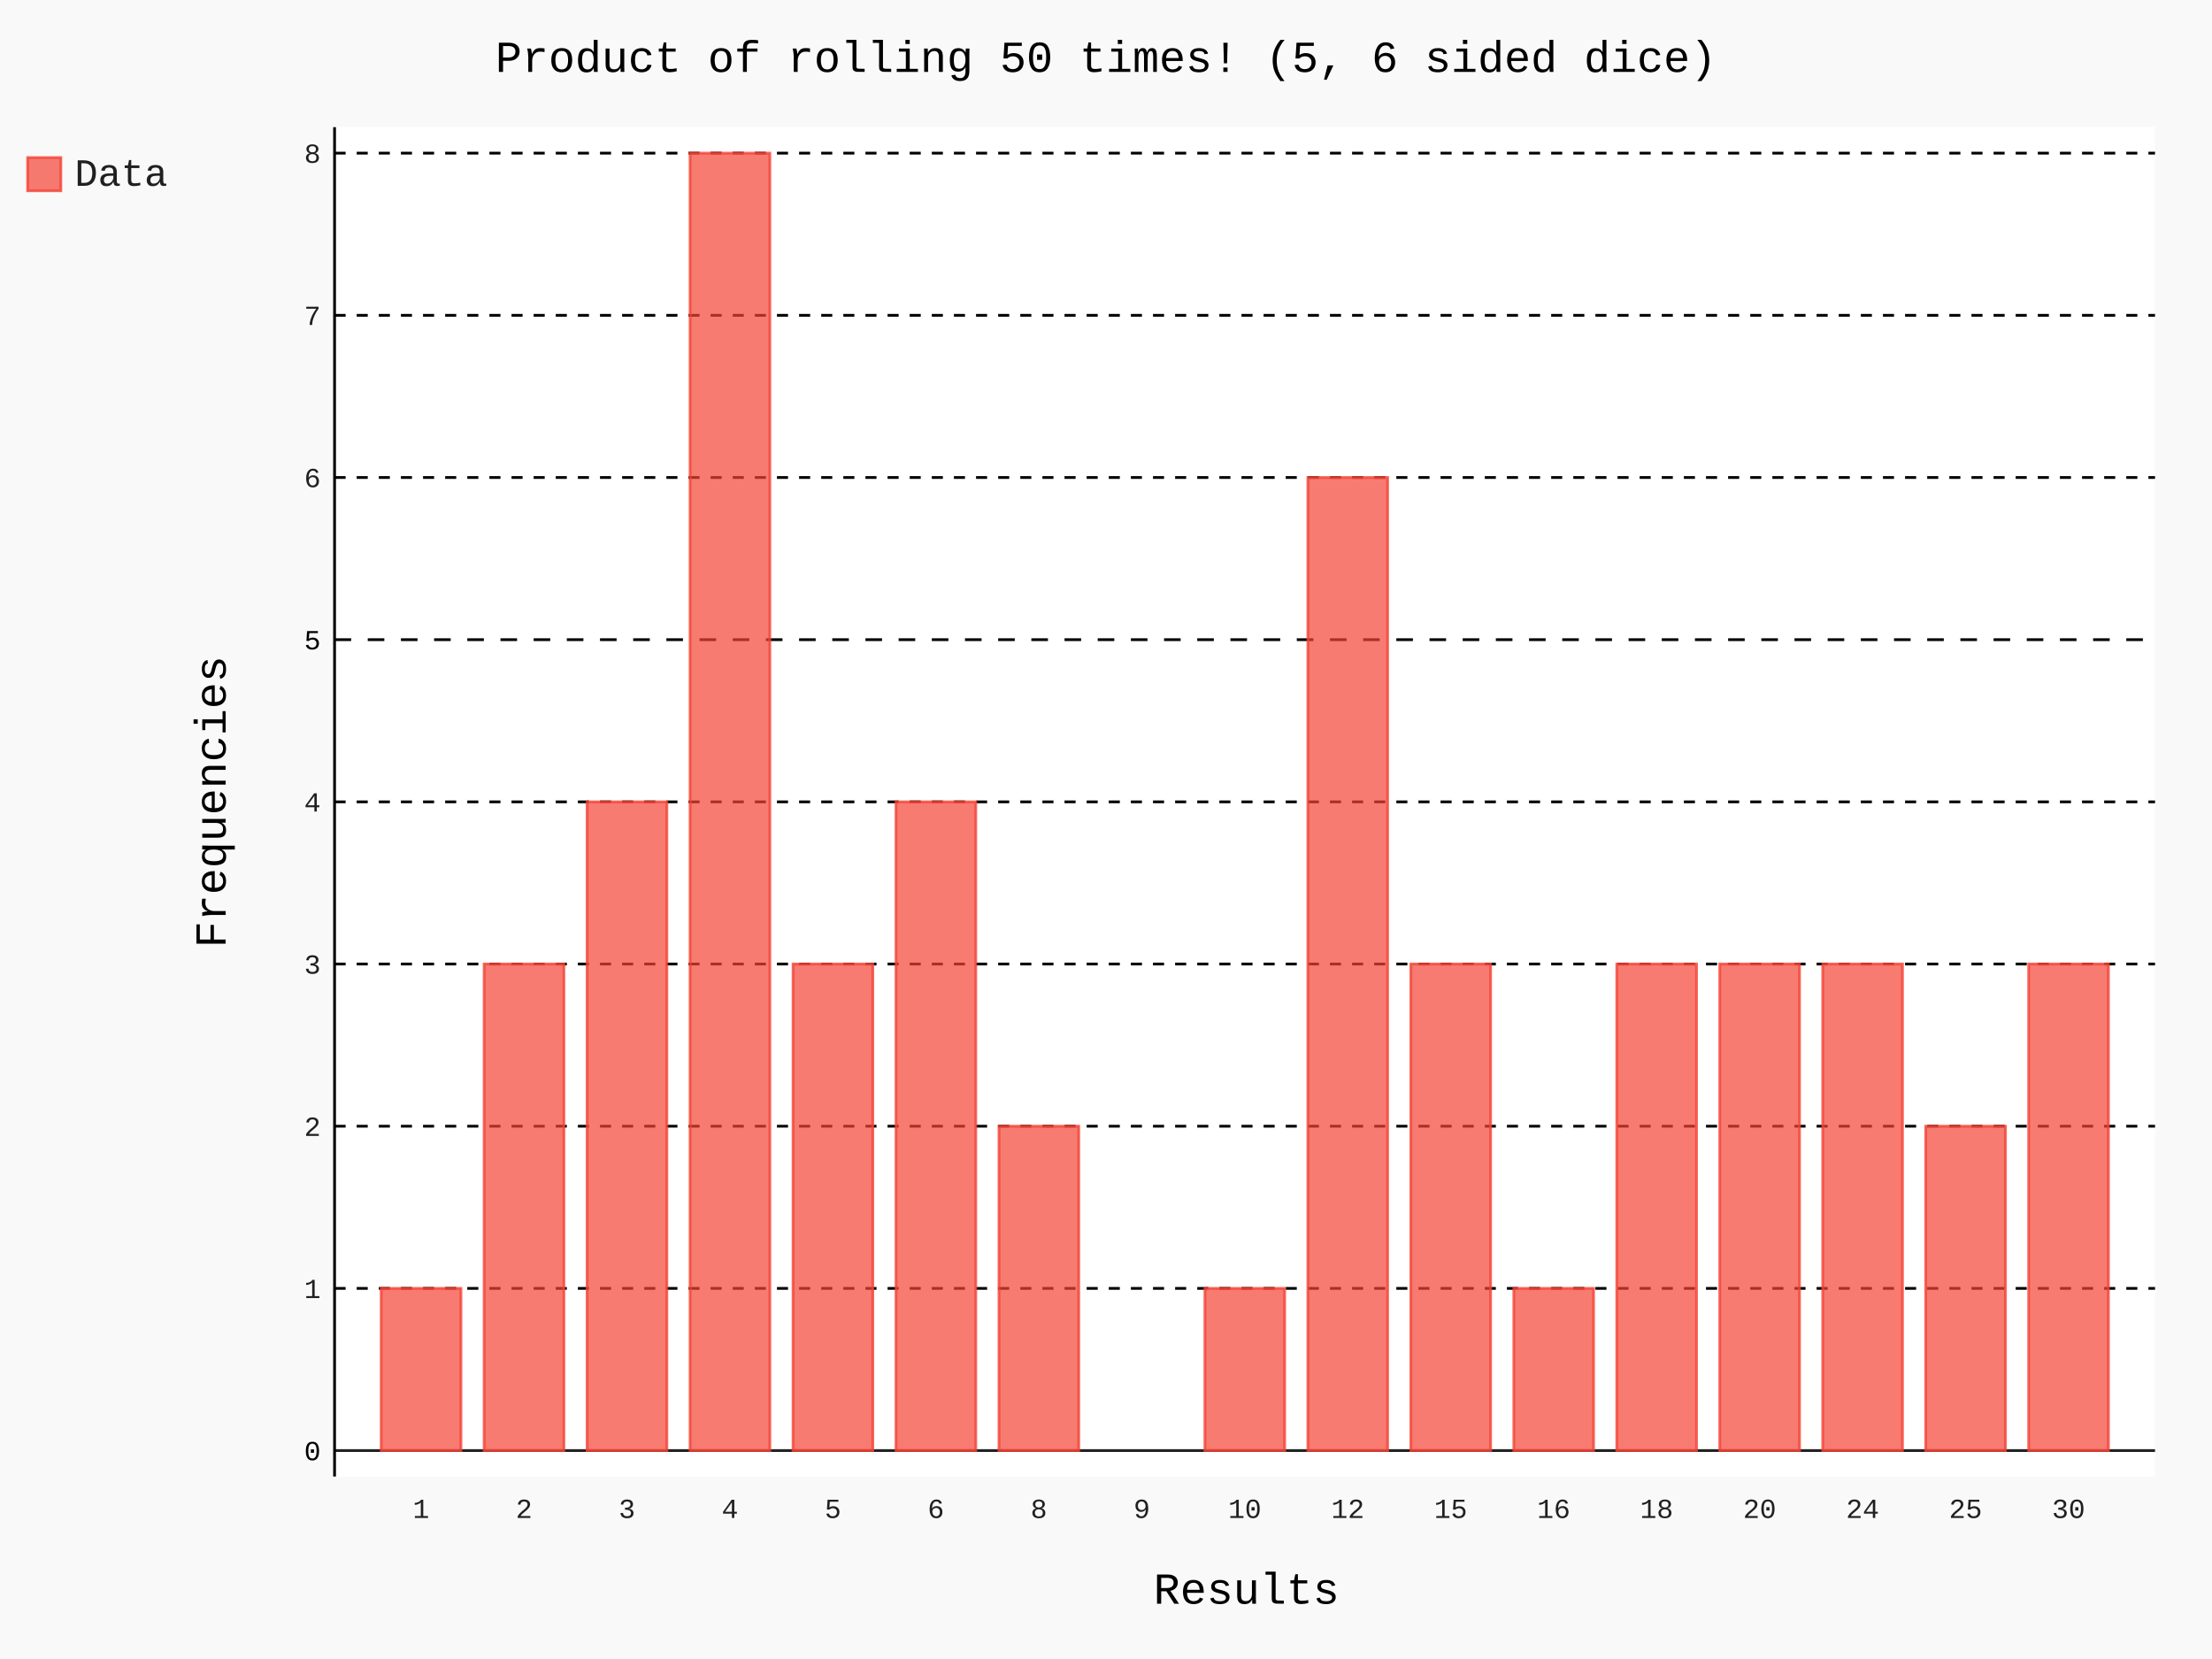
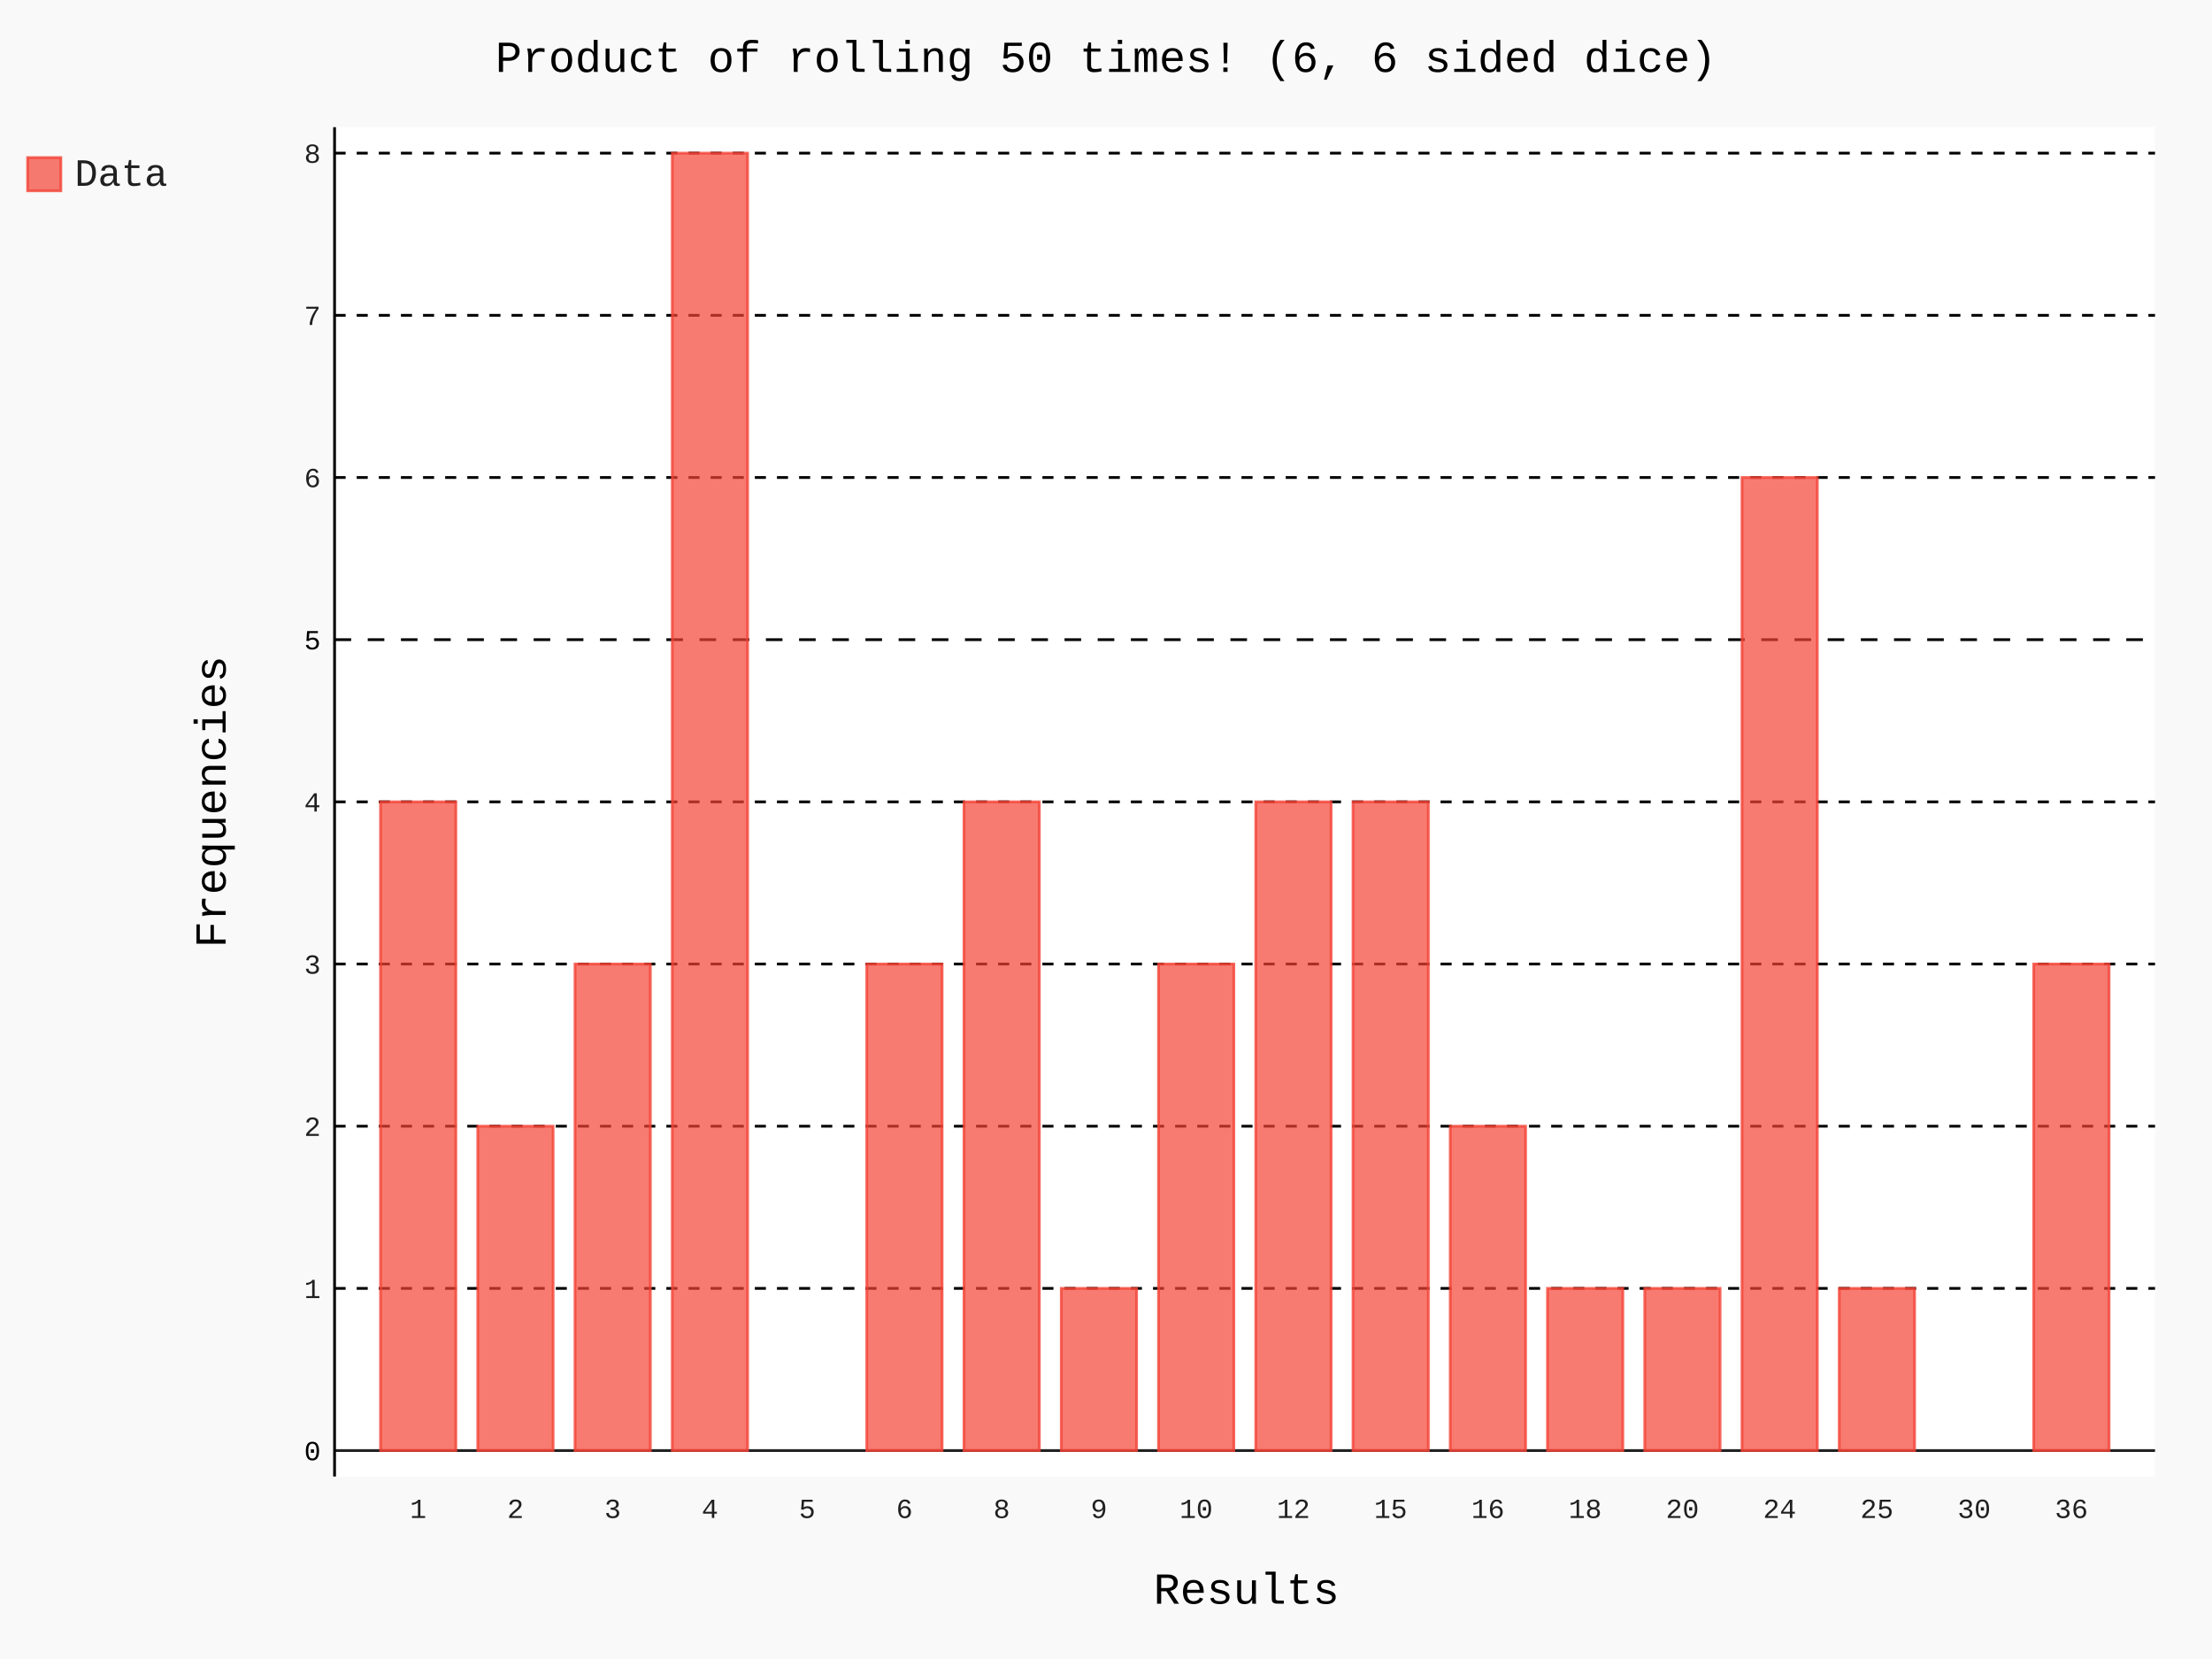
- <svg xmlns="http://www.w3.org/2000/svg" id="chart-95a23d9f-20ba-4189-bf01-2ee3764da94d" class="pygal-chart" viewBox="0 0 800 600">
+ <svg xmlns="http://www.w3.org/2000/svg" id="chart-f039e596-e2f2-4bf1-b10e-afe1f1441927" class="pygal-chart" viewBox="0 0 800 600">
  <defs>
-     <style type="text/css">#chart-95a23d9f-20ba-4189-bf01-2ee3764da94d{-webkit-user-select:none;-webkit-font-smoothing:antialiased;font-family:Consolas,"Liberation Mono",Menlo,Courier,monospace}#chart-95a23d9f-20ba-4189-bf01-2ee3764da94d .title{font-family:Consolas,"Liberation Mono",Menlo,Courier,monospace;font-size:16px}#chart-95a23d9f-20ba-4189-bf01-2ee3764da94d .legends .legend text{font-family:Consolas,"Liberation Mono",Menlo,Courier,monospace;font-size:14px}#chart-95a23d9f-20ba-4189-bf01-2ee3764da94d .axis text{font-family:Consolas,"Liberation Mono",Menlo,Courier,monospace;font-size:10px}#chart-95a23d9f-20ba-4189-bf01-2ee3764da94d .axis text.major{font-family:Consolas,"Liberation Mono",Menlo,Courier,monospace;font-size:10px}#chart-95a23d9f-20ba-4189-bf01-2ee3764da94d .text-overlay text.value{font-family:Consolas,"Liberation Mono",Menlo,Courier,monospace;font-size:16px}#chart-95a23d9f-20ba-4189-bf01-2ee3764da94d .text-overlay text.label{font-family:Consolas,"Liberation Mono",Menlo,Courier,monospace;font-size:10px}#chart-95a23d9f-20ba-4189-bf01-2ee3764da94d .tooltip{font-family:Consolas,"Liberation Mono",Menlo,Courier,monospace;font-size:14px}#chart-95a23d9f-20ba-4189-bf01-2ee3764da94d text.no_data{font-family:Consolas,"Liberation Mono",Menlo,Courier,monospace;font-size:64px}
- #chart-95a23d9f-20ba-4189-bf01-2ee3764da94d{background-color:rgba(249,249,249,1)}#chart-95a23d9f-20ba-4189-bf01-2ee3764da94d path,#chart-95a23d9f-20ba-4189-bf01-2ee3764da94d line,#chart-95a23d9f-20ba-4189-bf01-2ee3764da94d rect,#chart-95a23d9f-20ba-4189-bf01-2ee3764da94d circle{-webkit-transition:150ms;-moz-transition:150ms;transition:150ms}#chart-95a23d9f-20ba-4189-bf01-2ee3764da94d .graph &gt; .background{fill:rgba(249,249,249,1)}#chart-95a23d9f-20ba-4189-bf01-2ee3764da94d .plot &gt; .background{fill:rgba(255,255,255,1)}#chart-95a23d9f-20ba-4189-bf01-2ee3764da94d .graph{fill:rgba(0,0,0,.87)}#chart-95a23d9f-20ba-4189-bf01-2ee3764da94d text.no_data{fill:rgba(0,0,0,1)}#chart-95a23d9f-20ba-4189-bf01-2ee3764da94d .title{fill:rgba(0,0,0,1)}#chart-95a23d9f-20ba-4189-bf01-2ee3764da94d .legends .legend text{fill:rgba(0,0,0,.87)}#chart-95a23d9f-20ba-4189-bf01-2ee3764da94d .legends .legend:hover text{fill:rgba(0,0,0,1)}#chart-95a23d9f-20ba-4189-bf01-2ee3764da94d .axis .line{stroke:rgba(0,0,0,1)}#chart-95a23d9f-20ba-4189-bf01-2ee3764da94d .axis .guide.line{stroke:rgba(0,0,0,.54)}#chart-95a23d9f-20ba-4189-bf01-2ee3764da94d .axis .major.line{stroke:rgba(0,0,0,.87)}#chart-95a23d9f-20ba-4189-bf01-2ee3764da94d .axis text.major{fill:rgba(0,0,0,1)}#chart-95a23d9f-20ba-4189-bf01-2ee3764da94d .axis.y .guides:hover .guide.line,#chart-95a23d9f-20ba-4189-bf01-2ee3764da94d .line-graph .axis.x .guides:hover .guide.line,#chart-95a23d9f-20ba-4189-bf01-2ee3764da94d .stackedline-graph .axis.x .guides:hover .guide.line,#chart-95a23d9f-20ba-4189-bf01-2ee3764da94d .xy-graph .axis.x .guides:hover .guide.line{stroke:rgba(0,0,0,1)}#chart-95a23d9f-20ba-4189-bf01-2ee3764da94d .axis .guides:hover text{fill:rgba(0,0,0,1)}#chart-95a23d9f-20ba-4189-bf01-2ee3764da94d .reactive{fill-opacity:.7;stroke-opacity:.8;stroke-width:1}#chart-95a23d9f-20ba-4189-bf01-2ee3764da94d .ci{stroke:rgba(0,0,0,.87)}#chart-95a23d9f-20ba-4189-bf01-2ee3764da94d .reactive.active,#chart-95a23d9f-20ba-4189-bf01-2ee3764da94d .active .reactive{fill-opacity:.8;stroke-opacity:.9;stroke-width:4}#chart-95a23d9f-20ba-4189-bf01-2ee3764da94d .ci .reactive.active{stroke-width:1.5}#chart-95a23d9f-20ba-4189-bf01-2ee3764da94d .series text{fill:rgba(0,0,0,1)}#chart-95a23d9f-20ba-4189-bf01-2ee3764da94d .tooltip rect{fill:rgba(255,255,255,1);stroke:rgba(0,0,0,1);-webkit-transition:opacity 150ms;-moz-transition:opacity 150ms;transition:opacity 150ms}#chart-95a23d9f-20ba-4189-bf01-2ee3764da94d .tooltip .label{fill:rgba(0,0,0,.87)}#chart-95a23d9f-20ba-4189-bf01-2ee3764da94d .tooltip .label{fill:rgba(0,0,0,.87)}#chart-95a23d9f-20ba-4189-bf01-2ee3764da94d .tooltip .legend{font-size:.8em;fill:rgba(0,0,0,.54)}#chart-95a23d9f-20ba-4189-bf01-2ee3764da94d .tooltip .x_label{font-size:.6em;fill:rgba(0,0,0,1)}#chart-95a23d9f-20ba-4189-bf01-2ee3764da94d .tooltip .xlink{font-size:.5em;text-decoration:underline}#chart-95a23d9f-20ba-4189-bf01-2ee3764da94d .tooltip .value{font-size:1.5em}#chart-95a23d9f-20ba-4189-bf01-2ee3764da94d .bound{font-size:.5em}#chart-95a23d9f-20ba-4189-bf01-2ee3764da94d .max-value{font-size:.75em;fill:rgba(0,0,0,.54)}#chart-95a23d9f-20ba-4189-bf01-2ee3764da94d .map-element{fill:rgba(255,255,255,1);stroke:rgba(0,0,0,.54) !important}#chart-95a23d9f-20ba-4189-bf01-2ee3764da94d .map-element .reactive{fill-opacity:inherit;stroke-opacity:inherit}#chart-95a23d9f-20ba-4189-bf01-2ee3764da94d .color-0,#chart-95a23d9f-20ba-4189-bf01-2ee3764da94d .color-0 a:visited{stroke:#F44336;fill:#F44336}#chart-95a23d9f-20ba-4189-bf01-2ee3764da94d .text-overlay .color-0 text{fill:black}
- #chart-95a23d9f-20ba-4189-bf01-2ee3764da94d text.no_data{text-anchor:middle}#chart-95a23d9f-20ba-4189-bf01-2ee3764da94d .guide.line{fill:none}#chart-95a23d9f-20ba-4189-bf01-2ee3764da94d .centered{text-anchor:middle}#chart-95a23d9f-20ba-4189-bf01-2ee3764da94d .title{text-anchor:middle}#chart-95a23d9f-20ba-4189-bf01-2ee3764da94d .legends .legend text{fill-opacity:1}#chart-95a23d9f-20ba-4189-bf01-2ee3764da94d .axis.x text{text-anchor:middle}#chart-95a23d9f-20ba-4189-bf01-2ee3764da94d .axis.x:not(.web) text[transform]{text-anchor:start}#chart-95a23d9f-20ba-4189-bf01-2ee3764da94d .axis.x:not(.web) text[transform].backwards{text-anchor:end}#chart-95a23d9f-20ba-4189-bf01-2ee3764da94d .axis.y text{text-anchor:end}#chart-95a23d9f-20ba-4189-bf01-2ee3764da94d .axis.y text[transform].backwards{text-anchor:start}#chart-95a23d9f-20ba-4189-bf01-2ee3764da94d .axis.y2 text{text-anchor:start}#chart-95a23d9f-20ba-4189-bf01-2ee3764da94d .axis.y2 text[transform].backwards{text-anchor:end}#chart-95a23d9f-20ba-4189-bf01-2ee3764da94d .axis .guide.line{stroke-dasharray:4,4;stroke:black}#chart-95a23d9f-20ba-4189-bf01-2ee3764da94d .axis .major.guide.line{stroke-dasharray:6,6;stroke:black}#chart-95a23d9f-20ba-4189-bf01-2ee3764da94d .horizontal .axis.y .guide.line,#chart-95a23d9f-20ba-4189-bf01-2ee3764da94d .horizontal .axis.y2 .guide.line,#chart-95a23d9f-20ba-4189-bf01-2ee3764da94d .vertical .axis.x .guide.line{opacity:0}#chart-95a23d9f-20ba-4189-bf01-2ee3764da94d .horizontal .axis.always_show .guide.line,#chart-95a23d9f-20ba-4189-bf01-2ee3764da94d .vertical .axis.always_show .guide.line{opacity:1 !important}#chart-95a23d9f-20ba-4189-bf01-2ee3764da94d .axis.y .guides:hover .guide.line,#chart-95a23d9f-20ba-4189-bf01-2ee3764da94d .axis.y2 .guides:hover .guide.line,#chart-95a23d9f-20ba-4189-bf01-2ee3764da94d .axis.x .guides:hover .guide.line{opacity:1}#chart-95a23d9f-20ba-4189-bf01-2ee3764da94d .axis .guides:hover text{opacity:1}#chart-95a23d9f-20ba-4189-bf01-2ee3764da94d .nofill{fill:none}#chart-95a23d9f-20ba-4189-bf01-2ee3764da94d .subtle-fill{fill-opacity:.2}#chart-95a23d9f-20ba-4189-bf01-2ee3764da94d .dot{stroke-width:1px;fill-opacity:1;stroke-opacity:1}#chart-95a23d9f-20ba-4189-bf01-2ee3764da94d .dot.active{stroke-width:5px}#chart-95a23d9f-20ba-4189-bf01-2ee3764da94d .dot.negative{fill:transparent}#chart-95a23d9f-20ba-4189-bf01-2ee3764da94d text,#chart-95a23d9f-20ba-4189-bf01-2ee3764da94d tspan{stroke:none !important}#chart-95a23d9f-20ba-4189-bf01-2ee3764da94d .series text.active{opacity:1}#chart-95a23d9f-20ba-4189-bf01-2ee3764da94d .tooltip rect{fill-opacity:.95;stroke-width:.5}#chart-95a23d9f-20ba-4189-bf01-2ee3764da94d .tooltip text{fill-opacity:1}#chart-95a23d9f-20ba-4189-bf01-2ee3764da94d .showable{visibility:hidden}#chart-95a23d9f-20ba-4189-bf01-2ee3764da94d .showable.shown{visibility:visible}#chart-95a23d9f-20ba-4189-bf01-2ee3764da94d .gauge-background{fill:rgba(229,229,229,1);stroke:none}#chart-95a23d9f-20ba-4189-bf01-2ee3764da94d .bg-lines{stroke:rgba(249,249,249,1);stroke-width:2px}</style>
+     <style type="text/css">#chart-f039e596-e2f2-4bf1-b10e-afe1f1441927{-webkit-user-select:none;-webkit-font-smoothing:antialiased;font-family:Consolas,"Liberation Mono",Menlo,Courier,monospace}#chart-f039e596-e2f2-4bf1-b10e-afe1f1441927 .title{font-family:Consolas,"Liberation Mono",Menlo,Courier,monospace;font-size:16px}#chart-f039e596-e2f2-4bf1-b10e-afe1f1441927 .legends .legend text{font-family:Consolas,"Liberation Mono",Menlo,Courier,monospace;font-size:14px}#chart-f039e596-e2f2-4bf1-b10e-afe1f1441927 .axis text{font-family:Consolas,"Liberation Mono",Menlo,Courier,monospace;font-size:10px}#chart-f039e596-e2f2-4bf1-b10e-afe1f1441927 .axis text.major{font-family:Consolas,"Liberation Mono",Menlo,Courier,monospace;font-size:10px}#chart-f039e596-e2f2-4bf1-b10e-afe1f1441927 .text-overlay text.value{font-family:Consolas,"Liberation Mono",Menlo,Courier,monospace;font-size:16px}#chart-f039e596-e2f2-4bf1-b10e-afe1f1441927 .text-overlay text.label{font-family:Consolas,"Liberation Mono",Menlo,Courier,monospace;font-size:10px}#chart-f039e596-e2f2-4bf1-b10e-afe1f1441927 .tooltip{font-family:Consolas,"Liberation Mono",Menlo,Courier,monospace;font-size:14px}#chart-f039e596-e2f2-4bf1-b10e-afe1f1441927 text.no_data{font-family:Consolas,"Liberation Mono",Menlo,Courier,monospace;font-size:64px}
+ #chart-f039e596-e2f2-4bf1-b10e-afe1f1441927{background-color:rgba(249,249,249,1)}#chart-f039e596-e2f2-4bf1-b10e-afe1f1441927 path,#chart-f039e596-e2f2-4bf1-b10e-afe1f1441927 line,#chart-f039e596-e2f2-4bf1-b10e-afe1f1441927 rect,#chart-f039e596-e2f2-4bf1-b10e-afe1f1441927 circle{-webkit-transition:150ms;-moz-transition:150ms;transition:150ms}#chart-f039e596-e2f2-4bf1-b10e-afe1f1441927 .graph &gt; .background{fill:rgba(249,249,249,1)}#chart-f039e596-e2f2-4bf1-b10e-afe1f1441927 .plot &gt; .background{fill:rgba(255,255,255,1)}#chart-f039e596-e2f2-4bf1-b10e-afe1f1441927 .graph{fill:rgba(0,0,0,.87)}#chart-f039e596-e2f2-4bf1-b10e-afe1f1441927 text.no_data{fill:rgba(0,0,0,1)}#chart-f039e596-e2f2-4bf1-b10e-afe1f1441927 .title{fill:rgba(0,0,0,1)}#chart-f039e596-e2f2-4bf1-b10e-afe1f1441927 .legends .legend text{fill:rgba(0,0,0,.87)}#chart-f039e596-e2f2-4bf1-b10e-afe1f1441927 .legends .legend:hover text{fill:rgba(0,0,0,1)}#chart-f039e596-e2f2-4bf1-b10e-afe1f1441927 .axis .line{stroke:rgba(0,0,0,1)}#chart-f039e596-e2f2-4bf1-b10e-afe1f1441927 .axis .guide.line{stroke:rgba(0,0,0,.54)}#chart-f039e596-e2f2-4bf1-b10e-afe1f1441927 .axis .major.line{stroke:rgba(0,0,0,.87)}#chart-f039e596-e2f2-4bf1-b10e-afe1f1441927 .axis text.major{fill:rgba(0,0,0,1)}#chart-f039e596-e2f2-4bf1-b10e-afe1f1441927 .axis.y .guides:hover .guide.line,#chart-f039e596-e2f2-4bf1-b10e-afe1f1441927 .line-graph .axis.x .guides:hover .guide.line,#chart-f039e596-e2f2-4bf1-b10e-afe1f1441927 .stackedline-graph .axis.x .guides:hover .guide.line,#chart-f039e596-e2f2-4bf1-b10e-afe1f1441927 .xy-graph .axis.x .guides:hover .guide.line{stroke:rgba(0,0,0,1)}#chart-f039e596-e2f2-4bf1-b10e-afe1f1441927 .axis .guides:hover text{fill:rgba(0,0,0,1)}#chart-f039e596-e2f2-4bf1-b10e-afe1f1441927 .reactive{fill-opacity:.7;stroke-opacity:.8;stroke-width:1}#chart-f039e596-e2f2-4bf1-b10e-afe1f1441927 .ci{stroke:rgba(0,0,0,.87)}#chart-f039e596-e2f2-4bf1-b10e-afe1f1441927 .reactive.active,#chart-f039e596-e2f2-4bf1-b10e-afe1f1441927 .active .reactive{fill-opacity:.8;stroke-opacity:.9;stroke-width:4}#chart-f039e596-e2f2-4bf1-b10e-afe1f1441927 .ci .reactive.active{stroke-width:1.5}#chart-f039e596-e2f2-4bf1-b10e-afe1f1441927 .series text{fill:rgba(0,0,0,1)}#chart-f039e596-e2f2-4bf1-b10e-afe1f1441927 .tooltip rect{fill:rgba(255,255,255,1);stroke:rgba(0,0,0,1);-webkit-transition:opacity 150ms;-moz-transition:opacity 150ms;transition:opacity 150ms}#chart-f039e596-e2f2-4bf1-b10e-afe1f1441927 .tooltip .label{fill:rgba(0,0,0,.87)}#chart-f039e596-e2f2-4bf1-b10e-afe1f1441927 .tooltip .label{fill:rgba(0,0,0,.87)}#chart-f039e596-e2f2-4bf1-b10e-afe1f1441927 .tooltip .legend{font-size:.8em;fill:rgba(0,0,0,.54)}#chart-f039e596-e2f2-4bf1-b10e-afe1f1441927 .tooltip .x_label{font-size:.6em;fill:rgba(0,0,0,1)}#chart-f039e596-e2f2-4bf1-b10e-afe1f1441927 .tooltip .xlink{font-size:.5em;text-decoration:underline}#chart-f039e596-e2f2-4bf1-b10e-afe1f1441927 .tooltip .value{font-size:1.5em}#chart-f039e596-e2f2-4bf1-b10e-afe1f1441927 .bound{font-size:.5em}#chart-f039e596-e2f2-4bf1-b10e-afe1f1441927 .max-value{font-size:.75em;fill:rgba(0,0,0,.54)}#chart-f039e596-e2f2-4bf1-b10e-afe1f1441927 .map-element{fill:rgba(255,255,255,1);stroke:rgba(0,0,0,.54) !important}#chart-f039e596-e2f2-4bf1-b10e-afe1f1441927 .map-element .reactive{fill-opacity:inherit;stroke-opacity:inherit}#chart-f039e596-e2f2-4bf1-b10e-afe1f1441927 .color-0,#chart-f039e596-e2f2-4bf1-b10e-afe1f1441927 .color-0 a:visited{stroke:#F44336;fill:#F44336}#chart-f039e596-e2f2-4bf1-b10e-afe1f1441927 .text-overlay .color-0 text{fill:black}
+ #chart-f039e596-e2f2-4bf1-b10e-afe1f1441927 text.no_data{text-anchor:middle}#chart-f039e596-e2f2-4bf1-b10e-afe1f1441927 .guide.line{fill:none}#chart-f039e596-e2f2-4bf1-b10e-afe1f1441927 .centered{text-anchor:middle}#chart-f039e596-e2f2-4bf1-b10e-afe1f1441927 .title{text-anchor:middle}#chart-f039e596-e2f2-4bf1-b10e-afe1f1441927 .legends .legend text{fill-opacity:1}#chart-f039e596-e2f2-4bf1-b10e-afe1f1441927 .axis.x text{text-anchor:middle}#chart-f039e596-e2f2-4bf1-b10e-afe1f1441927 .axis.x:not(.web) text[transform]{text-anchor:start}#chart-f039e596-e2f2-4bf1-b10e-afe1f1441927 .axis.x:not(.web) text[transform].backwards{text-anchor:end}#chart-f039e596-e2f2-4bf1-b10e-afe1f1441927 .axis.y text{text-anchor:end}#chart-f039e596-e2f2-4bf1-b10e-afe1f1441927 .axis.y text[transform].backwards{text-anchor:start}#chart-f039e596-e2f2-4bf1-b10e-afe1f1441927 .axis.y2 text{text-anchor:start}#chart-f039e596-e2f2-4bf1-b10e-afe1f1441927 .axis.y2 text[transform].backwards{text-anchor:end}#chart-f039e596-e2f2-4bf1-b10e-afe1f1441927 .axis .guide.line{stroke-dasharray:4,4;stroke:black}#chart-f039e596-e2f2-4bf1-b10e-afe1f1441927 .axis .major.guide.line{stroke-dasharray:6,6;stroke:black}#chart-f039e596-e2f2-4bf1-b10e-afe1f1441927 .horizontal .axis.y .guide.line,#chart-f039e596-e2f2-4bf1-b10e-afe1f1441927 .horizontal .axis.y2 .guide.line,#chart-f039e596-e2f2-4bf1-b10e-afe1f1441927 .vertical .axis.x .guide.line{opacity:0}#chart-f039e596-e2f2-4bf1-b10e-afe1f1441927 .horizontal .axis.always_show .guide.line,#chart-f039e596-e2f2-4bf1-b10e-afe1f1441927 .vertical .axis.always_show .guide.line{opacity:1 !important}#chart-f039e596-e2f2-4bf1-b10e-afe1f1441927 .axis.y .guides:hover .guide.line,#chart-f039e596-e2f2-4bf1-b10e-afe1f1441927 .axis.y2 .guides:hover .guide.line,#chart-f039e596-e2f2-4bf1-b10e-afe1f1441927 .axis.x .guides:hover .guide.line{opacity:1}#chart-f039e596-e2f2-4bf1-b10e-afe1f1441927 .axis .guides:hover text{opacity:1}#chart-f039e596-e2f2-4bf1-b10e-afe1f1441927 .nofill{fill:none}#chart-f039e596-e2f2-4bf1-b10e-afe1f1441927 .subtle-fill{fill-opacity:.2}#chart-f039e596-e2f2-4bf1-b10e-afe1f1441927 .dot{stroke-width:1px;fill-opacity:1;stroke-opacity:1}#chart-f039e596-e2f2-4bf1-b10e-afe1f1441927 .dot.active{stroke-width:5px}#chart-f039e596-e2f2-4bf1-b10e-afe1f1441927 .dot.negative{fill:transparent}#chart-f039e596-e2f2-4bf1-b10e-afe1f1441927 text,#chart-f039e596-e2f2-4bf1-b10e-afe1f1441927 tspan{stroke:none !important}#chart-f039e596-e2f2-4bf1-b10e-afe1f1441927 .series text.active{opacity:1}#chart-f039e596-e2f2-4bf1-b10e-afe1f1441927 .tooltip rect{fill-opacity:.95;stroke-width:.5}#chart-f039e596-e2f2-4bf1-b10e-afe1f1441927 .tooltip text{fill-opacity:1}#chart-f039e596-e2f2-4bf1-b10e-afe1f1441927 .showable{visibility:hidden}#chart-f039e596-e2f2-4bf1-b10e-afe1f1441927 .showable.shown{visibility:visible}#chart-f039e596-e2f2-4bf1-b10e-afe1f1441927 .gauge-background{fill:rgba(229,229,229,1);stroke:none}#chart-f039e596-e2f2-4bf1-b10e-afe1f1441927 .bg-lines{stroke:rgba(249,249,249,1);stroke-width:2px}</style>
  </defs>
  <g class="graph bar-graph vertical">
    <rect x="0" y="0" width="800" height="600" class="background" />
    <g transform="translate(121, 46)" class="plot">
      <rect x="0" y="0" width="658.4" height="488" class="background" />
      <g class="axis y always_show">
        <g class="guides">
          <path d="M0 478.615 h658.4" class="axis major line" />
          <text x="-5" y="482.115" class="major">0</text>
        </g>
        <g class="guides">
          <path d="M0 419.962 h658.4" class="guide line" />
          <text x="-5" y="423.462" class="">1</text>
        </g>
        <g class="guides">
          <path d="M0 361.308 h658.4" class="guide line" />
          <text x="-5" y="364.808" class="">2</text>
        </g>
        <g class="guides">
          <path d="M0 302.654 h658.4" class="guide line" />
          <text x="-5" y="306.154" class="">3</text>
        </g>
        <g class="guides">
          <path d="M0 244 h658.4" class="guide line" />
          <text x="-5" y="247.5" class="">4</text>
        </g>
        <g class="guides">
          <path d="M0 185.346 h658.4" class="major guide line" />
          <text x="-5" y="188.846" class="major">5</text>
        </g>
        <g class="guides">
          <path d="M0 126.692 h658.4" class="guide line" />
          <text x="-5" y="130.192" class="">6</text>
        </g>
        <g class="guides">
          <path d="M0 68.038 h658.4" class="guide line" />
          <text x="-5" y="71.538" class="">7</text>
        </g>
        <g class="guides">
          <path d="M0 9.385 h658.4" class="guide line" />
          <text x="-5" y="12.885" class="">8</text>
        </g>
      </g>
      <g class="axis x">
        <path d="M0 0 v488" class="line" />
        <g class="guides">
-           <path d="M31.281 0 v488" class="guide line" />
-           <text x="31.281" y="503.0" class="">1</text>
-         </g>
-         <g class="guides">
-           <path d="M68.521 0 v488" class="guide line" />
-           <text x="68.521" y="503.0" class="">2</text>
-         </g>
-         <g class="guides">
-           <path d="M105.761 0 v488" class="guide line" />
-           <text x="105.761" y="503.0" class="">3</text>
-         </g>
-         <g class="guides">
-           <path d="M143.001 0 v488" class="guide line" />
-           <text x="143.001" y="503.0" class="">4</text>
-         </g>
-         <g class="guides">
-           <path d="M180.241 0 v488" class="guide line" />
-           <text x="180.241" y="503.0" class="">5</text>
-         </g>
-         <g class="guides">
-           <path d="M217.481 0 v488" class="guide line" />
-           <text x="217.481" y="503.0" class="">6</text>
-         </g>
-         <g class="guides">
-           <path d="M254.72 0 v488" class="guide line" />
-           <text x="254.72" y="503.0" class="">8</text>
-         </g>
-         <g class="guides">
-           <path d="M291.96 0 v488" class="guide line" />
-           <text x="291.96" y="503.0" class="">9</text>
-         </g>
-         <g class="guides">
-           <path d="M329.2 0 v488" class="guide line" />
-           <text x="329.2" y="503.0" class="">10</text>
-         </g>
-         <g class="guides">
-           <path d="M366.44 0 v488" class="guide line" />
-           <text x="366.44" y="503.0" class="">12</text>
-         </g>
-         <g class="guides">
-           <path d="M403.68 0 v488" class="guide line" />
-           <text x="403.68" y="503.0" class="">15</text>
-         </g>
-         <g class="guides">
-           <path d="M440.919 0 v488" class="guide line" />
-           <text x="440.919" y="503.0" class="">16</text>
-         </g>
-         <g class="guides">
-           <path d="M478.159 0 v488" class="guide line" />
-           <text x="478.159" y="503.0" class="">18</text>
-         </g>
-         <g class="guides">
-           <path d="M515.399 0 v488" class="guide line" />
-           <text x="515.399" y="503.0" class="">20</text>
-         </g>
-         <g class="guides">
-           <path d="M552.639 0 v488" class="guide line" />
-           <text x="552.639" y="503.0" class="">24</text>
-         </g>
-         <g class="guides">
-           <path d="M589.879 0 v488" class="guide line" />
-           <text x="589.879" y="503.0" class="">25</text>
-         </g>
-         <g class="guides">
-           <path d="M627.119 0 v488" class="guide line" />
-           <text x="627.119" y="503.0" class="">30</text>
+           <path d="M30.247 0 v488" class="guide line" />
+           <text x="30.247" y="503.0" class="">1</text>
+         </g>
+         <g class="guides">
+           <path d="M65.418 0 v488" class="guide line" />
+           <text x="65.418" y="503.0" class="">2</text>
+         </g>
+         <g class="guides">
+           <path d="M100.589 0 v488" class="guide line" />
+           <text x="100.589" y="503.0" class="">3</text>
+         </g>
+         <g class="guides">
+           <path d="M135.76 0 v488" class="guide line" />
+           <text x="135.76" y="503.0" class="">4</text>
+         </g>
+         <g class="guides">
+           <path d="M170.931 0 v488" class="guide line" />
+           <text x="170.931" y="503.0" class="">5</text>
+         </g>
+         <g class="guides">
+           <path d="M206.102 0 v488" class="guide line" />
+           <text x="206.102" y="503.0" class="">6</text>
+         </g>
+         <g class="guides">
+           <path d="M241.273 0 v488" class="guide line" />
+           <text x="241.273" y="503.0" class="">8</text>
+         </g>
+         <g class="guides">
+           <path d="M276.444 0 v488" class="guide line" />
+           <text x="276.444" y="503.0" class="">9</text>
+         </g>
+         <g class="guides">
+           <path d="M311.615 0 v488" class="guide line" />
+           <text x="311.615" y="503.0" class="">10</text>
+         </g>
+         <g class="guides">
+           <path d="M346.785 0 v488" class="guide line" />
+           <text x="346.785" y="503.0" class="">12</text>
+         </g>
+         <g class="guides">
+           <path d="M381.956 0 v488" class="guide line" />
+           <text x="381.956" y="503.0" class="">15</text>
+         </g>
+         <g class="guides">
+           <path d="M417.127 0 v488" class="guide line" />
+           <text x="417.127" y="503.0" class="">16</text>
+         </g>
+         <g class="guides">
+           <path d="M452.298 0 v488" class="guide line" />
+           <text x="452.298" y="503.0" class="">18</text>
+         </g>
+         <g class="guides">
+           <path d="M487.469 0 v488" class="guide line" />
+           <text x="487.469" y="503.0" class="">20</text>
+         </g>
+         <g class="guides">
+           <path d="M522.64 0 v488" class="guide line" />
+           <text x="522.64" y="503.0" class="">24</text>
+         </g>
+         <g class="guides">
+           <path d="M557.811 0 v488" class="guide line" />
+           <text x="557.811" y="503.0" class="">25</text>
+         </g>
+         <g class="guides">
+           <path d="M592.982 0 v488" class="guide line" />
+           <text x="592.982" y="503.0" class="">30</text>
+         </g>
+         <g class="guides">
+           <path d="M628.153 0 v488" class="guide line" />
+           <text x="628.153" y="503.0" class="">36</text>
        </g>
      </g>
      <g class="series serie-0 color-0">
        <g class="bars">
          <g class="bar">
-             <rect x="16.862" y="419.962" rx="0" ry="0" width="28.839" height="58.654" class="rect reactive tooltip-trigger" />
-           </g>
-           <g class="bar">
-             <rect x="54.102" y="302.654" rx="0" ry="0" width="28.839" height="175.962" class="rect reactive tooltip-trigger" />
-           </g>
-           <g class="bar">
-             <rect x="91.342" y="244.0" rx="0" ry="0" width="28.839" height="234.615" class="rect reactive tooltip-trigger" />
-           </g>
-           <g class="bar">
-             <rect x="128.582" y="9.385" rx="0" ry="0" width="28.839" height="469.231" class="rect reactive tooltip-trigger" />
-           </g>
-           <g class="bar">
-             <rect x="165.821" y="302.654" rx="0" ry="0" width="28.839" height="175.962" class="rect reactive tooltip-trigger" />
-           </g>
-           <g class="bar">
-             <rect x="203.061" y="244.0" rx="0" ry="0" width="28.839" height="234.615" class="rect reactive tooltip-trigger" />
-           </g>
-           <g class="bar">
-             <rect x="240.301" y="361.308" rx="0" ry="0" width="28.839" height="117.308" class="rect reactive tooltip-trigger" />
-           </g>
-           <g class="bar">
-             <rect x="277.541" y="478.615" rx="0" ry="0" width="28.839" height="0.0" class="rect reactive tooltip-trigger" />
-           </g>
-           <g class="bar">
-             <rect x="314.781" y="419.962" rx="0" ry="0" width="28.839" height="58.654" class="rect reactive tooltip-trigger" />
-           </g>
-           <g class="bar">
-             <rect x="352.021" y="126.692" rx="0" ry="0" width="28.839" height="351.923" class="rect reactive tooltip-trigger" />
-           </g>
-           <g class="bar">
-             <rect x="389.26" y="302.654" rx="0" ry="0" width="28.839" height="175.962" class="rect reactive tooltip-trigger" />
-           </g>
-           <g class="bar">
-             <rect x="426.5" y="419.962" rx="0" ry="0" width="28.839" height="58.654" class="rect reactive tooltip-trigger" />
-           </g>
-           <g class="bar">
-             <rect x="463.74" y="302.654" rx="0" ry="0" width="28.839" height="175.962" class="rect reactive tooltip-trigger" />
-           </g>
-           <g class="bar">
-             <rect x="500.98" y="302.654" rx="0" ry="0" width="28.839" height="175.962" class="rect reactive tooltip-trigger" />
-           </g>
-           <g class="bar">
-             <rect x="538.22" y="302.654" rx="0" ry="0" width="28.839" height="175.962" class="rect reactive tooltip-trigger" />
-           </g>
-           <g class="bar">
-             <rect x="575.459" y="361.308" rx="0" ry="0" width="28.839" height="117.308" class="rect reactive tooltip-trigger" />
-           </g>
-           <g class="bar">
-             <rect x="612.699" y="302.654" rx="0" ry="0" width="28.839" height="175.962" class="rect reactive tooltip-trigger" />
+             <rect x="16.629" y="244.0" rx="0" ry="0" width="27.236" height="234.615" class="rect reactive tooltip-trigger" />
+           </g>
+           <g class="bar">
+             <rect x="51.8" y="361.308" rx="0" ry="0" width="27.236" height="117.308" class="rect reactive tooltip-trigger" />
+           </g>
+           <g class="bar">
+             <rect x="86.971" y="302.654" rx="0" ry="0" width="27.236" height="175.962" class="rect reactive tooltip-trigger" />
+           </g>
+           <g class="bar">
+             <rect x="122.142" y="9.385" rx="0" ry="0" width="27.236" height="469.231" class="rect reactive tooltip-trigger" />
+           </g>
+           <g class="bar">
+             <rect x="157.313" y="478.615" rx="0" ry="0" width="27.236" height="0.0" class="rect reactive tooltip-trigger" />
+           </g>
+           <g class="bar">
+             <rect x="192.484" y="302.654" rx="0" ry="0" width="27.236" height="175.962" class="rect reactive tooltip-trigger" />
+           </g>
+           <g class="bar">
+             <rect x="227.654" y="244.0" rx="0" ry="0" width="27.236" height="234.615" class="rect reactive tooltip-trigger" />
+           </g>
+           <g class="bar">
+             <rect x="262.825" y="419.962" rx="0" ry="0" width="27.236" height="58.654" class="rect reactive tooltip-trigger" />
+           </g>
+           <g class="bar">
+             <rect x="297.996" y="302.654" rx="0" ry="0" width="27.236" height="175.962" class="rect reactive tooltip-trigger" />
+           </g>
+           <g class="bar">
+             <rect x="333.167" y="244.0" rx="0" ry="0" width="27.236" height="234.615" class="rect reactive tooltip-trigger" />
+           </g>
+           <g class="bar">
+             <rect x="368.338" y="244.0" rx="0" ry="0" width="27.236" height="234.615" class="rect reactive tooltip-trigger" />
+           </g>
+           <g class="bar">
+             <rect x="403.509" y="361.308" rx="0" ry="0" width="27.236" height="117.308" class="rect reactive tooltip-trigger" />
+           </g>
+           <g class="bar">
+             <rect x="438.68" y="419.962" rx="0" ry="0" width="27.236" height="58.654" class="rect reactive tooltip-trigger" />
+           </g>
+           <g class="bar">
+             <rect x="473.851" y="419.962" rx="0" ry="0" width="27.236" height="58.654" class="rect reactive tooltip-trigger" />
+           </g>
+           <g class="bar">
+             <rect x="509.022" y="126.692" rx="0" ry="0" width="27.236" height="351.923" class="rect reactive tooltip-trigger" />
+           </g>
+           <g class="bar">
+             <rect x="544.193" y="419.962" rx="0" ry="0" width="27.236" height="58.654" class="rect reactive tooltip-trigger" />
+           </g>
+           <g class="bar">
+             <rect x="579.364" y="478.615" rx="0" ry="0" width="27.236" height="0.0" class="rect reactive tooltip-trigger" />
+           </g>
+           <g class="bar">
+             <rect x="614.535" y="302.654" rx="0" ry="0" width="27.236" height="175.962" class="rect reactive tooltip-trigger" />
          </g>
        </g>
      </g>
    </g>
    <g class="titles">
-       <text x="400.0" y="26" class="title plot_title">Product of rolling 50 times! (5, 6 sided dice)</text>
+       <text x="400.0" y="26" class="title plot_title">Product of rolling 50 times! (6, 6 sided dice)</text>
      <text x="450.8" y="580" class="title">Results</text>
      <text x="55.6" y="316.0" class="title" transform="rotate(-90 55.6 290)">Frequencies</text>
    </g>
    <g transform="translate(121, 46)" class="plot overlay">
      <g class="series serie-0 color-0" />
    </g>
    <g transform="translate(121, 46)" class="plot text-overlay">
      <g class="series serie-0 color-0" />
    </g>
    <g transform="translate(121, 46)" class="plot tooltip-overlay">
      <g transform="translate(0 0)" style="opacity: 0" class="tooltip">
        <rect rx="0" ry="0" width="0" height="0" class="tooltip-box" />
        <g class="text" />
      </g>
    </g>
    <g transform="translate(10, 56)" class="legends">
      <g id="activate-serie-0" class="legend reactive activate-serie">
        <rect x="0.0" y="1.0" width="12" height="12" class="color-0 reactive" />
        <text x="17.0" y="11.2">Data</text>
      </g>
    </g>
    <g transform="translate(790, 56)" class="legends" />
  </g>
</svg>
